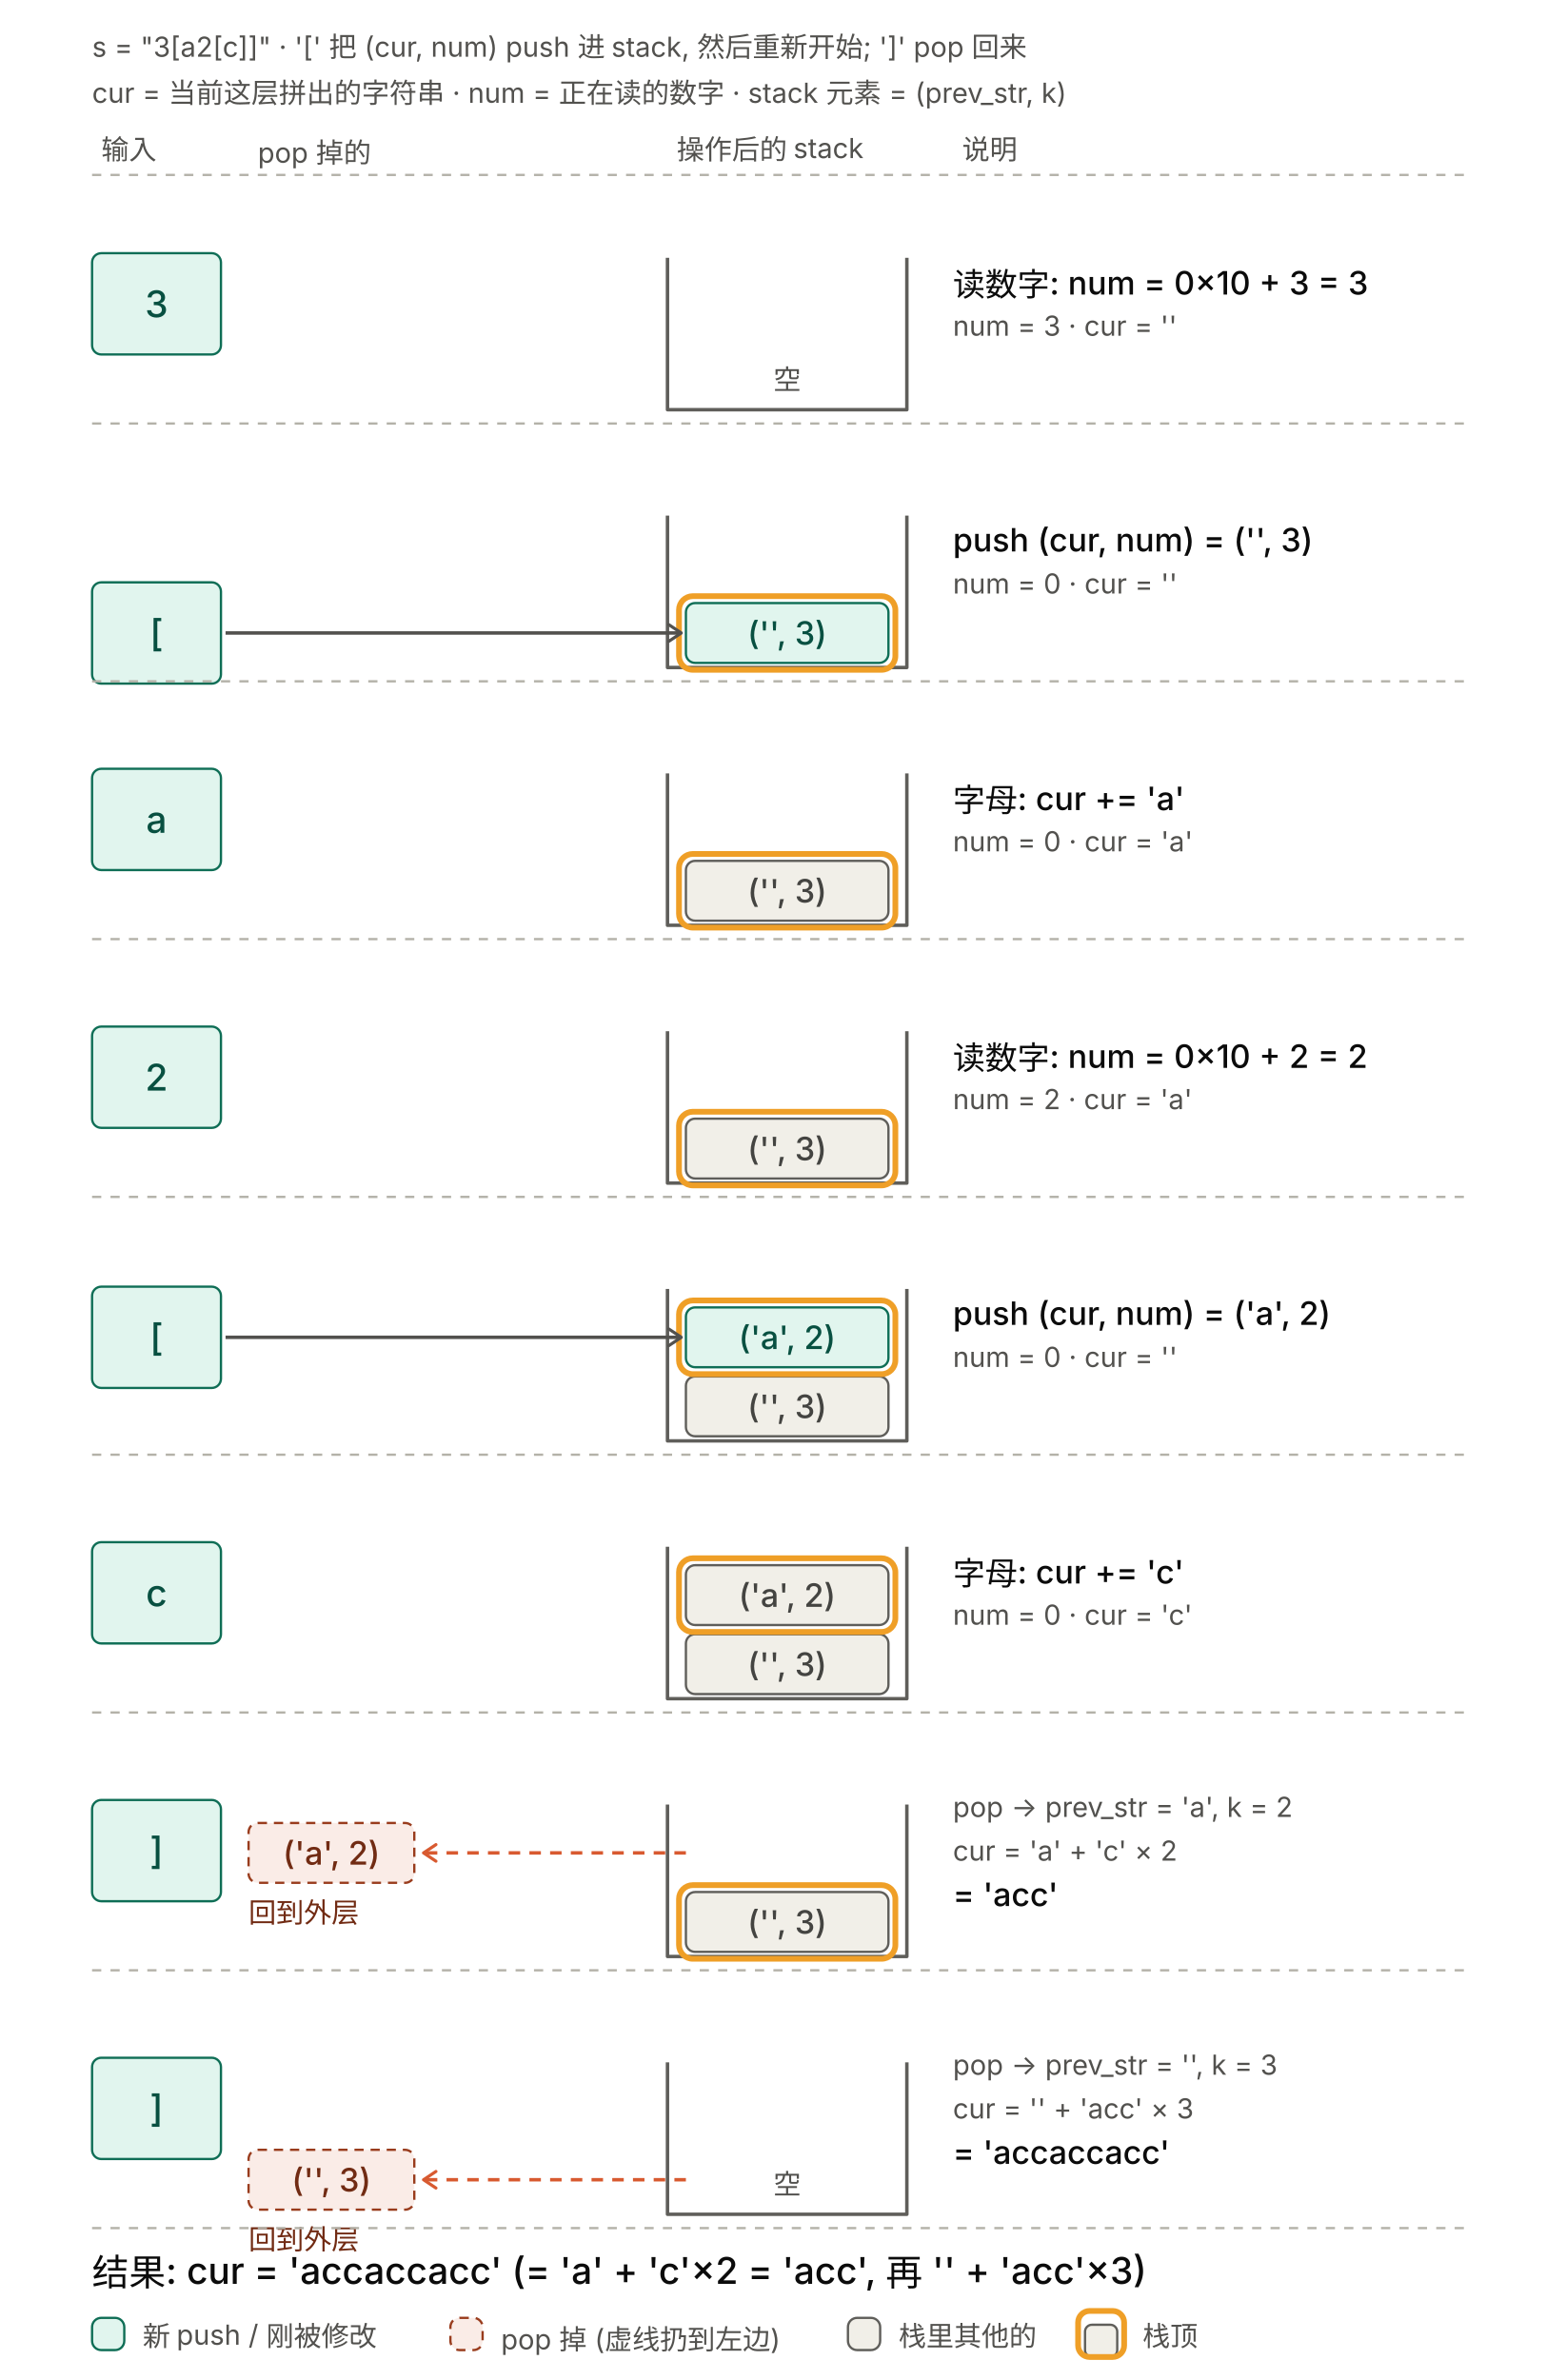
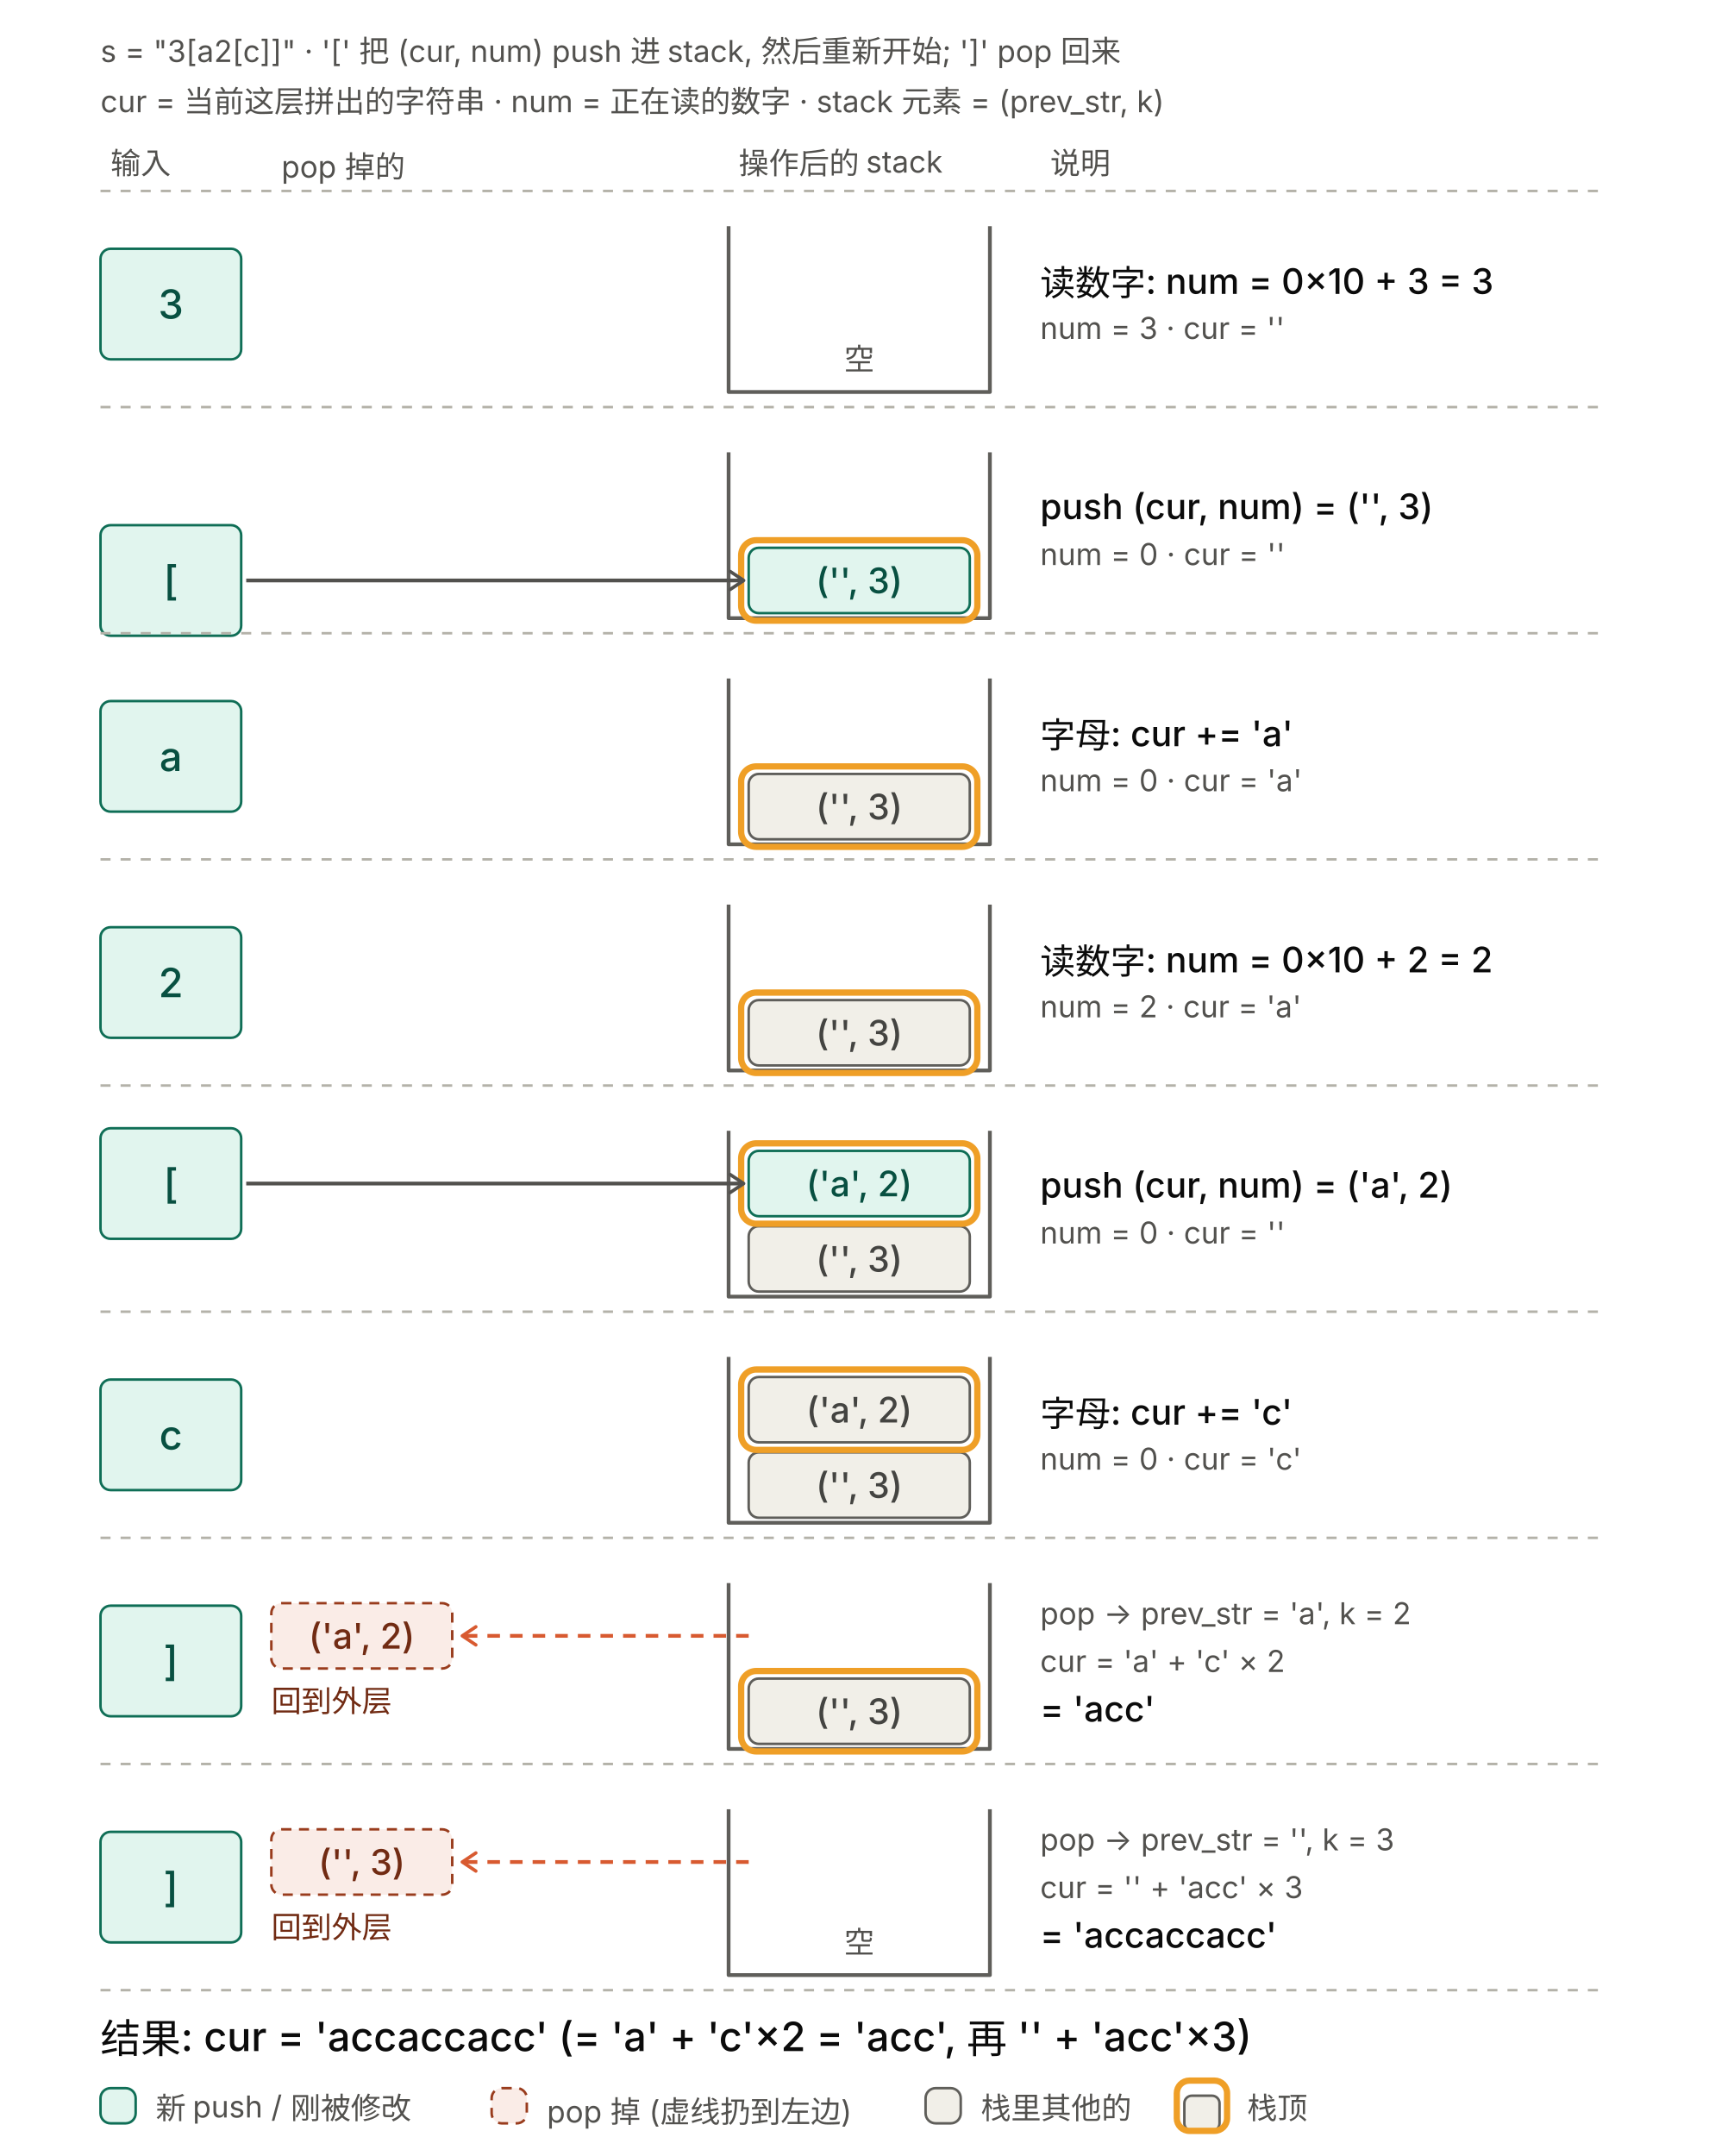
- <svg xmlns="http://www.w3.org/2000/svg" width="100%" viewBox="0 0 680 1034" role="img" font-family="ui-sans-serif, system-ui, -apple-system, &quot;PingFang SC&quot;, sans-serif">
+ <svg xmlns="http://www.w3.org/2000/svg" width="100%" viewBox="0 0 680 858" role="img" font-family="ui-sans-serif, system-ui, -apple-system, &quot;PingFang SC&quot;, sans-serif">
  <defs>
    <marker id="arr" viewBox="0 0 10 10" refX="8" refY="5" markerWidth="6" markerHeight="6" orient="auto-start-reverse">
      <path d="M2 1L8 5L2 9" fill="none" stroke="#52514E" stroke-width="1.5" stroke-linecap="round" stroke-linejoin="round" />
    </marker>
    <marker id="arrR" viewBox="0 0 10 10" refX="8" refY="5" markerWidth="6" markerHeight="6" orient="auto-start-reverse">
      <path d="M2 1L8 5L2 9" fill="none" stroke="#D85A30" stroke-width="1.5" stroke-linecap="round" stroke-linejoin="round" />
    </marker>
  </defs>
  <text x="40" y="18" font-size="12" fill="#52514E" font-weight="400" text-anchor="start" dominant-baseline="central">s = "3[a2[c]]" · '[' 把 (cur, num) push 进 stack, 然后重新开始; ']' pop 回来</text>
  <text x="40" y="38" font-size="12" fill="#52514E" font-weight="400" text-anchor="start" dominant-baseline="central">cur = 当前这层拼出的字符串 · num = 正在读的数字 · stack 元素 = (prev_str, k)</text>
  <text x="44" y="64" font-size="12" fill="#52514E" font-weight="400" text-anchor="start" dominant-baseline="central">输入</text>
  <text x="112" y="64" font-size="12" fill="#52514E" font-weight="400" text-anchor="start" dominant-baseline="central">pop 掉的</text>
  <text x="294" y="64" font-size="12" fill="#52514E" font-weight="400" text-anchor="start" dominant-baseline="central">操作后的 stack</text>
  <text x="418" y="64" font-size="12" fill="#52514E" font-weight="400" text-anchor="start" dominant-baseline="central">说明</text>
  <line x1="40" y1="76" x2="640" y2="76" stroke="#B4B2A9" stroke-width="1" stroke-dasharray="4 4" />
-   <path d="M290 112 L290 178 L394 178 L394 112" fill="none" stroke="#5F5E5A" stroke-width="1.5" stroke-linejoin="round" />
-   <text x="342.0" y="164" font-size="12" fill="#52514E" font-weight="400" text-anchor="middle" dominant-baseline="central">空</text>
-   <rect x="40" y="110.0" width="56" height="44" rx="4" fill="#E1F5EE" stroke="#0F6E56" stroke-width="1" />
-   <text x="68" y="132.0" font-size="16" fill="#085041" font-weight="500" text-anchor="middle" dominant-baseline="central">3</text>
-   <text x="414" y="122.5" font-size="14" fill="#0B0B0B" font-weight="500" text-anchor="start" dominant-baseline="central">读数字: num = 0×10 + 3 = 3</text>
-   <text x="414" y="141.5" font-size="12" fill="#52514E" font-weight="400" text-anchor="start" dominant-baseline="central">num = 3 · cur = ''</text>
-   <line x1="40" y1="184" x2="640" y2="184" stroke="#B4B2A9" stroke-width="1" stroke-dasharray="4 4" />
-   <path d="M290 224 L290 290 L394 290 L394 224" fill="none" stroke="#5F5E5A" stroke-width="1.5" stroke-linejoin="round" />
-   <rect x="298" y="262" width="88" height="26" rx="4" fill="#E1F5EE" stroke="#0F6E56" stroke-width="1" />
-   <rect x="295" y="259" width="94" height="32" rx="6" fill="none" stroke="#EF9F27" stroke-width="2.5" />
-   <text x="342.0" y="275.0" font-size="14" fill="#085041" font-weight="500" text-anchor="middle" dominant-baseline="central">('', 3)</text>
-   <rect x="40" y="253.0" width="56" height="44" rx="4" fill="#E1F5EE" stroke="#0F6E56" stroke-width="1" />
-   <text x="68" y="275.0" font-size="16" fill="#085041" font-weight="500" text-anchor="middle" dominant-baseline="central">[</text>
-   <path d="M98 275.0 L296 275.0" fill="none" stroke="#52514E" stroke-width="1.5" marker-end="url(#arr)" />
-   <text x="414" y="234.5" font-size="14" fill="#0B0B0B" font-weight="500" text-anchor="start" dominant-baseline="central">push (cur, num) = ('', 3)</text>
-   <text x="414" y="253.5" font-size="12" fill="#52514E" font-weight="400" text-anchor="start" dominant-baseline="central">num = 0 · cur = ''</text>
-   <line x1="40" y1="296" x2="640" y2="296" stroke="#B4B2A9" stroke-width="1" stroke-dasharray="4 4" />
-   <path d="M290 336 L290 402 L394 402 L394 336" fill="none" stroke="#5F5E5A" stroke-width="1.5" stroke-linejoin="round" />
-   <rect x="298" y="374" width="88" height="26" rx="4" fill="#F1EFE8" stroke="#5F5E5A" stroke-width="1" />
-   <rect x="295" y="371" width="94" height="32" rx="6" fill="none" stroke="#EF9F27" stroke-width="2.5" />
-   <text x="342.0" y="387.0" font-size="14" fill="#444441" font-weight="500" text-anchor="middle" dominant-baseline="central">('', 3)</text>
-   <rect x="40" y="334.0" width="56" height="44" rx="4" fill="#E1F5EE" stroke="#0F6E56" stroke-width="1" />
-   <text x="68" y="356.0" font-size="16" fill="#085041" font-weight="500" text-anchor="middle" dominant-baseline="central">a</text>
-   <text x="414" y="346.5" font-size="14" fill="#0B0B0B" font-weight="500" text-anchor="start" dominant-baseline="central">字母: cur += 'a'</text>
-   <text x="414" y="365.5" font-size="12" fill="#52514E" font-weight="400" text-anchor="start" dominant-baseline="central">num = 0 · cur = 'a'</text>
-   <line x1="40" y1="408" x2="640" y2="408" stroke="#B4B2A9" stroke-width="1" stroke-dasharray="4 4" />
-   <path d="M290 448 L290 514 L394 514 L394 448" fill="none" stroke="#5F5E5A" stroke-width="1.5" stroke-linejoin="round" />
-   <rect x="298" y="486" width="88" height="26" rx="4" fill="#F1EFE8" stroke="#5F5E5A" stroke-width="1" />
-   <rect x="295" y="483" width="94" height="32" rx="6" fill="none" stroke="#EF9F27" stroke-width="2.5" />
-   <text x="342.0" y="499.0" font-size="14" fill="#444441" font-weight="500" text-anchor="middle" dominant-baseline="central">('', 3)</text>
-   <rect x="40" y="446.0" width="56" height="44" rx="4" fill="#E1F5EE" stroke="#0F6E56" stroke-width="1" />
-   <text x="68" y="468.0" font-size="16" fill="#085041" font-weight="500" text-anchor="middle" dominant-baseline="central">2</text>
-   <text x="414" y="458.5" font-size="14" fill="#0B0B0B" font-weight="500" text-anchor="start" dominant-baseline="central">读数字: num = 0×10 + 2 = 2</text>
-   <text x="414" y="477.5" font-size="12" fill="#52514E" font-weight="400" text-anchor="start" dominant-baseline="central">num = 2 · cur = 'a'</text>
-   <line x1="40" y1="520" x2="640" y2="520" stroke="#B4B2A9" stroke-width="1" stroke-dasharray="4 4" />
-   <path d="M290 560 L290 626 L394 626 L394 560" fill="none" stroke="#5F5E5A" stroke-width="1.5" stroke-linejoin="round" />
-   <rect x="298" y="598" width="88" height="26" rx="4" fill="#F1EFE8" stroke="#5F5E5A" stroke-width="1" />
-   <text x="342.0" y="611.0" font-size="14" fill="#444441" font-weight="500" text-anchor="middle" dominant-baseline="central">('', 3)</text>
-   <rect x="298" y="568" width="88" height="26" rx="4" fill="#E1F5EE" stroke="#0F6E56" stroke-width="1" />
-   <rect x="295" y="565" width="94" height="32" rx="6" fill="none" stroke="#EF9F27" stroke-width="2.5" />
-   <text x="342.0" y="581.0" font-size="14" fill="#085041" font-weight="500" text-anchor="middle" dominant-baseline="central">('a', 2)</text>
-   <rect x="40" y="559.0" width="56" height="44" rx="4" fill="#E1F5EE" stroke="#0F6E56" stroke-width="1" />
-   <text x="68" y="581.0" font-size="16" fill="#085041" font-weight="500" text-anchor="middle" dominant-baseline="central">[</text>
-   <path d="M98 581.0 L296 581.0" fill="none" stroke="#52514E" stroke-width="1.5" marker-end="url(#arr)" />
-   <text x="414" y="570.5" font-size="14" fill="#0B0B0B" font-weight="500" text-anchor="start" dominant-baseline="central">push (cur, num) = ('a', 2)</text>
-   <text x="414" y="589.5" font-size="12" fill="#52514E" font-weight="400" text-anchor="start" dominant-baseline="central">num = 0 · cur = ''</text>
-   <line x1="40" y1="632" x2="640" y2="632" stroke="#B4B2A9" stroke-width="1" stroke-dasharray="4 4" />
-   <path d="M290 672 L290 738 L394 738 L394 672" fill="none" stroke="#5F5E5A" stroke-width="1.5" stroke-linejoin="round" />
-   <rect x="298" y="710" width="88" height="26" rx="4" fill="#F1EFE8" stroke="#5F5E5A" stroke-width="1" />
-   <text x="342.0" y="723.0" font-size="14" fill="#444441" font-weight="500" text-anchor="middle" dominant-baseline="central">('', 3)</text>
-   <rect x="298" y="680" width="88" height="26" rx="4" fill="#F1EFE8" stroke="#5F5E5A" stroke-width="1" />
-   <rect x="295" y="677" width="94" height="32" rx="6" fill="none" stroke="#EF9F27" stroke-width="2.5" />
-   <text x="342.0" y="693.0" font-size="14" fill="#444441" font-weight="500" text-anchor="middle" dominant-baseline="central">('a', 2)</text>
-   <rect x="40" y="670.0" width="56" height="44" rx="4" fill="#E1F5EE" stroke="#0F6E56" stroke-width="1" />
-   <text x="68" y="692.0" font-size="16" fill="#085041" font-weight="500" text-anchor="middle" dominant-baseline="central">c</text>
-   <text x="414" y="682.5" font-size="14" fill="#0B0B0B" font-weight="500" text-anchor="start" dominant-baseline="central">字母: cur += 'c'</text>
-   <text x="414" y="701.5" font-size="12" fill="#52514E" font-weight="400" text-anchor="start" dominant-baseline="central">num = 0 · cur = 'c'</text>
-   <line x1="40" y1="744" x2="640" y2="744" stroke="#B4B2A9" stroke-width="1" stroke-dasharray="4 4" />
-   <path d="M290 784 L290 850 L394 850 L394 784" fill="none" stroke="#5F5E5A" stroke-width="1.5" stroke-linejoin="round" />
-   <rect x="298" y="822" width="88" height="26" rx="4" fill="#F1EFE8" stroke="#5F5E5A" stroke-width="1" />
-   <rect x="295" y="819" width="94" height="32" rx="6" fill="none" stroke="#EF9F27" stroke-width="2.5" />
-   <text x="342.0" y="835.0" font-size="14" fill="#444441" font-weight="500" text-anchor="middle" dominant-baseline="central">('', 3)</text>
-   <rect x="108" y="792" width="72" height="26" rx="4" fill="#FAECE7" stroke="#993C1D" stroke-width="1" stroke-dasharray="4 3" />
-   <text x="144.0" y="805.0" font-size="14" fill="#712B13" font-weight="500" text-anchor="middle" dominant-baseline="central">('a', 2)</text>
-   <path d="M298 805.0 L184 805.0" fill="none" stroke="#D85A30" stroke-width="1.5" stroke-dasharray="5 4" marker-end="url(#arrR)" />
-   <text x="108" y="830" font-size="12" fill="#712B13" font-weight="400" text-anchor="start" dominant-baseline="central">回到外层</text>
-   <rect x="40" y="782.0" width="56" height="44" rx="4" fill="#E1F5EE" stroke="#0F6E56" stroke-width="1" />
-   <text x="68" y="804.0" font-size="16" fill="#085041" font-weight="500" text-anchor="middle" dominant-baseline="central">]</text>
-   <text x="414" y="785.0" font-size="12" fill="#52514E" font-weight="400" text-anchor="start" dominant-baseline="central">pop → prev_str = 'a', k = 2</text>
-   <text x="414" y="804.0" font-size="12" fill="#52514E" font-weight="400" text-anchor="start" dominant-baseline="central">cur = 'a' + 'c' × 2</text>
-   <text x="414" y="823.0" font-size="14" fill="#0B0B0B" font-weight="500" text-anchor="start" dominant-baseline="central">= 'acc'</text>
-   <line x1="40" y1="856" x2="640" y2="856" stroke="#B4B2A9" stroke-width="1" stroke-dasharray="4 4" />
-   <path d="M290 896 L290 962 L394 962 L394 896" fill="none" stroke="#5F5E5A" stroke-width="1.5" stroke-linejoin="round" />
-   <text x="342.0" y="948" font-size="12" fill="#52514E" font-weight="400" text-anchor="middle" dominant-baseline="central">空</text>
-   <rect x="108" y="934" width="72" height="26" rx="4" fill="#FAECE7" stroke="#993C1D" stroke-width="1" stroke-dasharray="4 3" />
-   <text x="144.0" y="947.0" font-size="14" fill="#712B13" font-weight="500" text-anchor="middle" dominant-baseline="central">('', 3)</text>
-   <path d="M298 947.0 L184 947.0" fill="none" stroke="#D85A30" stroke-width="1.5" stroke-dasharray="5 4" marker-end="url(#arrR)" />
-   <text x="108" y="972" font-size="12" fill="#712B13" font-weight="400" text-anchor="start" dominant-baseline="central">回到外层</text>
-   <rect x="40" y="894.0" width="56" height="44" rx="4" fill="#E1F5EE" stroke="#0F6E56" stroke-width="1" />
-   <text x="68" y="916.0" font-size="16" fill="#085041" font-weight="500" text-anchor="middle" dominant-baseline="central">]</text>
-   <text x="414" y="897.0" font-size="12" fill="#52514E" font-weight="400" text-anchor="start" dominant-baseline="central">pop → prev_str = '', k = 3</text>
-   <text x="414" y="916.0" font-size="12" fill="#52514E" font-weight="400" text-anchor="start" dominant-baseline="central">cur = '' + 'acc' × 3</text>
-   <text x="414" y="935.0" font-size="14" fill="#0B0B0B" font-weight="500" text-anchor="start" dominant-baseline="central">= 'accaccacc'</text>
-   <line x1="40" y1="968" x2="640" y2="968" stroke="#B4B2A9" stroke-width="1" stroke-dasharray="4 4" />
-   <text x="40" y="986" font-size="16" fill="#0B0B0B" font-weight="500" text-anchor="start" dominant-baseline="central">结果: cur = 'accaccacc' (= 'a' + 'c'×2 = 'acc', 再 '' + 'acc'×3)</text>
-   <rect x="40" y="1007" width="14" height="14" rx="4" fill="#E1F5EE" stroke="#0F6E56" stroke-width="1" />
-   <text x="62" y="1014" font-size="12" fill="#52514E" font-weight="400" text-anchor="start" dominant-baseline="central">新 push / 刚被修改</text>
-   <rect x="195.68" y="1007" width="14" height="14" rx="4" fill="#FAECE7" stroke="#993C1D" stroke-width="1" stroke-dasharray="4 3" />
-   <text x="217.68" y="1014" font-size="12" fill="#52514E" font-weight="400" text-anchor="start" dominant-baseline="central">pop 掉 (虚线扔到左边)</text>
-   <rect x="368.4" y="1007" width="14" height="14" rx="4" fill="#F1EFE8" stroke="#5F5E5A" stroke-width="1" />
-   <text x="390.4" y="1014" font-size="12" fill="#52514E" font-weight="400" text-anchor="start" dominant-baseline="central">栈里其他的</text>
-   <rect x="471.4" y="1010" width="14" height="14" rx="3" fill="#F1EFE8" stroke="#5F5E5A" stroke-width="1" />
-   <rect x="468.4" y="1004" width="20" height="20" rx="5" fill="none" stroke="#EF9F27" stroke-width="2.5" />
-   <text x="496.4" y="1014" font-size="12" fill="#52514E" font-weight="400" text-anchor="start" dominant-baseline="central">栈顶</text>
+   <path d="M290 90 L290 156 L394 156 L394 90" fill="none" stroke="#5F5E5A" stroke-width="1.5" stroke-linejoin="round" />
+   <text x="342.0" y="142" font-size="12" fill="#52514E" font-weight="400" text-anchor="middle" dominant-baseline="central">空</text>
+   <rect x="40" y="99.0" width="56" height="44" rx="4" fill="#E1F5EE" stroke="#0F6E56" stroke-width="1" />
+   <text x="68" y="121.0" font-size="16" fill="#085041" font-weight="500" text-anchor="middle" dominant-baseline="central">3</text>
+   <text x="414" y="111.5" font-size="14" fill="#0B0B0B" font-weight="500" text-anchor="start" dominant-baseline="central">读数字: num = 0×10 + 3 = 3</text>
+   <text x="414" y="130.5" font-size="12" fill="#52514E" font-weight="400" text-anchor="start" dominant-baseline="central">num = 3 · cur = ''</text>
+   <line x1="40" y1="162" x2="640" y2="162" stroke="#B4B2A9" stroke-width="1" stroke-dasharray="4 4" />
+   <path d="M290 180 L290 246 L394 246 L394 180" fill="none" stroke="#5F5E5A" stroke-width="1.5" stroke-linejoin="round" />
+   <rect x="298" y="218" width="88" height="26" rx="4" fill="#E1F5EE" stroke="#0F6E56" stroke-width="1" />
+   <rect x="295" y="215" width="94" height="32" rx="6" fill="none" stroke="#EF9F27" stroke-width="2.5" />
+   <text x="342.0" y="231.0" font-size="14" fill="#085041" font-weight="500" text-anchor="middle" dominant-baseline="central">('', 3)</text>
+   <rect x="40" y="209.0" width="56" height="44" rx="4" fill="#E1F5EE" stroke="#0F6E56" stroke-width="1" />
+   <text x="68" y="231.0" font-size="16" fill="#085041" font-weight="500" text-anchor="middle" dominant-baseline="central">[</text>
+   <path d="M98 231.0 L296 231.0" fill="none" stroke="#52514E" stroke-width="1.5" marker-end="url(#arr)" />
+   <text x="414" y="201.5" font-size="14" fill="#0B0B0B" font-weight="500" text-anchor="start" dominant-baseline="central">push (cur, num) = ('', 3)</text>
+   <text x="414" y="220.5" font-size="12" fill="#52514E" font-weight="400" text-anchor="start" dominant-baseline="central">num = 0 · cur = ''</text>
+   <line x1="40" y1="252" x2="640" y2="252" stroke="#B4B2A9" stroke-width="1" stroke-dasharray="4 4" />
+   <path d="M290 270 L290 336 L394 336 L394 270" fill="none" stroke="#5F5E5A" stroke-width="1.5" stroke-linejoin="round" />
+   <rect x="298" y="308" width="88" height="26" rx="4" fill="#F1EFE8" stroke="#5F5E5A" stroke-width="1" />
+   <rect x="295" y="305" width="94" height="32" rx="6" fill="none" stroke="#EF9F27" stroke-width="2.5" />
+   <text x="342.0" y="321.0" font-size="14" fill="#444441" font-weight="500" text-anchor="middle" dominant-baseline="central">('', 3)</text>
+   <rect x="40" y="279.0" width="56" height="44" rx="4" fill="#E1F5EE" stroke="#0F6E56" stroke-width="1" />
+   <text x="68" y="301.0" font-size="16" fill="#085041" font-weight="500" text-anchor="middle" dominant-baseline="central">a</text>
+   <text x="414" y="291.5" font-size="14" fill="#0B0B0B" font-weight="500" text-anchor="start" dominant-baseline="central">字母: cur += 'a'</text>
+   <text x="414" y="310.5" font-size="12" fill="#52514E" font-weight="400" text-anchor="start" dominant-baseline="central">num = 0 · cur = 'a'</text>
+   <line x1="40" y1="342" x2="640" y2="342" stroke="#B4B2A9" stroke-width="1" stroke-dasharray="4 4" />
+   <path d="M290 360 L290 426 L394 426 L394 360" fill="none" stroke="#5F5E5A" stroke-width="1.5" stroke-linejoin="round" />
+   <rect x="298" y="398" width="88" height="26" rx="4" fill="#F1EFE8" stroke="#5F5E5A" stroke-width="1" />
+   <rect x="295" y="395" width="94" height="32" rx="6" fill="none" stroke="#EF9F27" stroke-width="2.5" />
+   <text x="342.0" y="411.0" font-size="14" fill="#444441" font-weight="500" text-anchor="middle" dominant-baseline="central">('', 3)</text>
+   <rect x="40" y="369.0" width="56" height="44" rx="4" fill="#E1F5EE" stroke="#0F6E56" stroke-width="1" />
+   <text x="68" y="391.0" font-size="16" fill="#085041" font-weight="500" text-anchor="middle" dominant-baseline="central">2</text>
+   <text x="414" y="381.5" font-size="14" fill="#0B0B0B" font-weight="500" text-anchor="start" dominant-baseline="central">读数字: num = 0×10 + 2 = 2</text>
+   <text x="414" y="400.5" font-size="12" fill="#52514E" font-weight="400" text-anchor="start" dominant-baseline="central">num = 2 · cur = 'a'</text>
+   <line x1="40" y1="432" x2="640" y2="432" stroke="#B4B2A9" stroke-width="1" stroke-dasharray="4 4" />
+   <path d="M290 450 L290 516 L394 516 L394 450" fill="none" stroke="#5F5E5A" stroke-width="1.5" stroke-linejoin="round" />
+   <rect x="298" y="488" width="88" height="26" rx="4" fill="#F1EFE8" stroke="#5F5E5A" stroke-width="1" />
+   <text x="342.0" y="501.0" font-size="14" fill="#444441" font-weight="500" text-anchor="middle" dominant-baseline="central">('', 3)</text>
+   <rect x="298" y="458" width="88" height="26" rx="4" fill="#E1F5EE" stroke="#0F6E56" stroke-width="1" />
+   <rect x="295" y="455" width="94" height="32" rx="6" fill="none" stroke="#EF9F27" stroke-width="2.5" />
+   <text x="342.0" y="471.0" font-size="14" fill="#085041" font-weight="500" text-anchor="middle" dominant-baseline="central">('a', 2)</text>
+   <rect x="40" y="449.0" width="56" height="44" rx="4" fill="#E1F5EE" stroke="#0F6E56" stroke-width="1" />
+   <text x="68" y="471.0" font-size="16" fill="#085041" font-weight="500" text-anchor="middle" dominant-baseline="central">[</text>
+   <path d="M98 471.0 L296 471.0" fill="none" stroke="#52514E" stroke-width="1.5" marker-end="url(#arr)" />
+   <text x="414" y="471.5" font-size="14" fill="#0B0B0B" font-weight="500" text-anchor="start" dominant-baseline="central">push (cur, num) = ('a', 2)</text>
+   <text x="414" y="490.5" font-size="12" fill="#52514E" font-weight="400" text-anchor="start" dominant-baseline="central">num = 0 · cur = ''</text>
+   <line x1="40" y1="522" x2="640" y2="522" stroke="#B4B2A9" stroke-width="1" stroke-dasharray="4 4" />
+   <path d="M290 540 L290 606 L394 606 L394 540" fill="none" stroke="#5F5E5A" stroke-width="1.5" stroke-linejoin="round" />
+   <rect x="298" y="578" width="88" height="26" rx="4" fill="#F1EFE8" stroke="#5F5E5A" stroke-width="1" />
+   <text x="342.0" y="591.0" font-size="14" fill="#444441" font-weight="500" text-anchor="middle" dominant-baseline="central">('', 3)</text>
+   <rect x="298" y="548" width="88" height="26" rx="4" fill="#F1EFE8" stroke="#5F5E5A" stroke-width="1" />
+   <rect x="295" y="545" width="94" height="32" rx="6" fill="none" stroke="#EF9F27" stroke-width="2.5" />
+   <text x="342.0" y="561.0" font-size="14" fill="#444441" font-weight="500" text-anchor="middle" dominant-baseline="central">('a', 2)</text>
+   <rect x="40" y="549.0" width="56" height="44" rx="4" fill="#E1F5EE" stroke="#0F6E56" stroke-width="1" />
+   <text x="68" y="571.0" font-size="16" fill="#085041" font-weight="500" text-anchor="middle" dominant-baseline="central">c</text>
+   <text x="414" y="561.5" font-size="14" fill="#0B0B0B" font-weight="500" text-anchor="start" dominant-baseline="central">字母: cur += 'c'</text>
+   <text x="414" y="580.5" font-size="12" fill="#52514E" font-weight="400" text-anchor="start" dominant-baseline="central">num = 0 · cur = 'c'</text>
+   <line x1="40" y1="612" x2="640" y2="612" stroke="#B4B2A9" stroke-width="1" stroke-dasharray="4 4" />
+   <path d="M290 630 L290 696 L394 696 L394 630" fill="none" stroke="#5F5E5A" stroke-width="1.5" stroke-linejoin="round" />
+   <rect x="298" y="668" width="88" height="26" rx="4" fill="#F1EFE8" stroke="#5F5E5A" stroke-width="1" />
+   <rect x="295" y="665" width="94" height="32" rx="6" fill="none" stroke="#EF9F27" stroke-width="2.5" />
+   <text x="342.0" y="681.0" font-size="14" fill="#444441" font-weight="500" text-anchor="middle" dominant-baseline="central">('', 3)</text>
+   <rect x="108" y="638" width="72" height="26" rx="4" fill="#FAECE7" stroke="#993C1D" stroke-width="1" stroke-dasharray="4 3" />
+   <text x="144.0" y="651.0" font-size="14" fill="#712B13" font-weight="500" text-anchor="middle" dominant-baseline="central">('a', 2)</text>
+   <path d="M298 651.0 L184 651.0" fill="none" stroke="#D85A30" stroke-width="1.5" stroke-dasharray="5 4" marker-end="url(#arrR)" />
+   <text x="108" y="676" font-size="12" fill="#712B13" font-weight="400" text-anchor="start" dominant-baseline="central">回到外层</text>
+   <rect x="40" y="639.0" width="56" height="44" rx="4" fill="#E1F5EE" stroke="#0F6E56" stroke-width="1" />
+   <text x="68" y="661.0" font-size="16" fill="#085041" font-weight="500" text-anchor="middle" dominant-baseline="central">]</text>
+   <text x="414" y="642.0" font-size="12" fill="#52514E" font-weight="400" text-anchor="start" dominant-baseline="central">pop → prev_str = 'a', k = 2</text>
+   <text x="414" y="661.0" font-size="12" fill="#52514E" font-weight="400" text-anchor="start" dominant-baseline="central">cur = 'a' + 'c' × 2</text>
+   <text x="414" y="680.0" font-size="14" fill="#0B0B0B" font-weight="500" text-anchor="start" dominant-baseline="central">= 'acc'</text>
+   <line x1="40" y1="702" x2="640" y2="702" stroke="#B4B2A9" stroke-width="1" stroke-dasharray="4 4" />
+   <path d="M290 720 L290 786 L394 786 L394 720" fill="none" stroke="#5F5E5A" stroke-width="1.5" stroke-linejoin="round" />
+   <text x="342.0" y="772" font-size="12" fill="#52514E" font-weight="400" text-anchor="middle" dominant-baseline="central">空</text>
+   <rect x="108" y="728" width="72" height="26" rx="4" fill="#FAECE7" stroke="#993C1D" stroke-width="1" stroke-dasharray="4 3" />
+   <text x="144.0" y="741.0" font-size="14" fill="#712B13" font-weight="500" text-anchor="middle" dominant-baseline="central">('', 3)</text>
+   <path d="M298 741.0 L184 741.0" fill="none" stroke="#D85A30" stroke-width="1.5" stroke-dasharray="5 4" marker-end="url(#arrR)" />
+   <text x="108" y="766" font-size="12" fill="#712B13" font-weight="400" text-anchor="start" dominant-baseline="central">回到外层</text>
+   <rect x="40" y="729.0" width="56" height="44" rx="4" fill="#E1F5EE" stroke="#0F6E56" stroke-width="1" />
+   <text x="68" y="751.0" font-size="16" fill="#085041" font-weight="500" text-anchor="middle" dominant-baseline="central">]</text>
+   <text x="414" y="732.0" font-size="12" fill="#52514E" font-weight="400" text-anchor="start" dominant-baseline="central">pop → prev_str = '', k = 3</text>
+   <text x="414" y="751.0" font-size="12" fill="#52514E" font-weight="400" text-anchor="start" dominant-baseline="central">cur = '' + 'acc' × 3</text>
+   <text x="414" y="770.0" font-size="14" fill="#0B0B0B" font-weight="500" text-anchor="start" dominant-baseline="central">= 'accaccacc'</text>
+   <line x1="40" y1="792" x2="640" y2="792" stroke="#B4B2A9" stroke-width="1" stroke-dasharray="4 4" />
+   <text x="40" y="810" font-size="16" fill="#0B0B0B" font-weight="500" text-anchor="start" dominant-baseline="central">结果: cur = 'accaccacc' (= 'a' + 'c'×2 = 'acc', 再 '' + 'acc'×3)</text>
+   <rect x="40" y="831" width="14" height="14" rx="4" fill="#E1F5EE" stroke="#0F6E56" stroke-width="1" />
+   <text x="62" y="838" font-size="12" fill="#52514E" font-weight="400" text-anchor="start" dominant-baseline="central">新 push / 刚被修改</text>
+   <rect x="195.68" y="831" width="14" height="14" rx="4" fill="#FAECE7" stroke="#993C1D" stroke-width="1" stroke-dasharray="4 3" />
+   <text x="217.68" y="838" font-size="12" fill="#52514E" font-weight="400" text-anchor="start" dominant-baseline="central">pop 掉 (虚线扔到左边)</text>
+   <rect x="368.4" y="831" width="14" height="14" rx="4" fill="#F1EFE8" stroke="#5F5E5A" stroke-width="1" />
+   <text x="390.4" y="838" font-size="12" fill="#52514E" font-weight="400" text-anchor="start" dominant-baseline="central">栈里其他的</text>
+   <rect x="471.4" y="834" width="14" height="14" rx="3" fill="#F1EFE8" stroke="#5F5E5A" stroke-width="1" />
+   <rect x="468.4" y="828" width="20" height="20" rx="5" fill="none" stroke="#EF9F27" stroke-width="2.5" />
+   <text x="496.4" y="838" font-size="12" fill="#52514E" font-weight="400" text-anchor="start" dominant-baseline="central">栈顶</text>
</svg>
